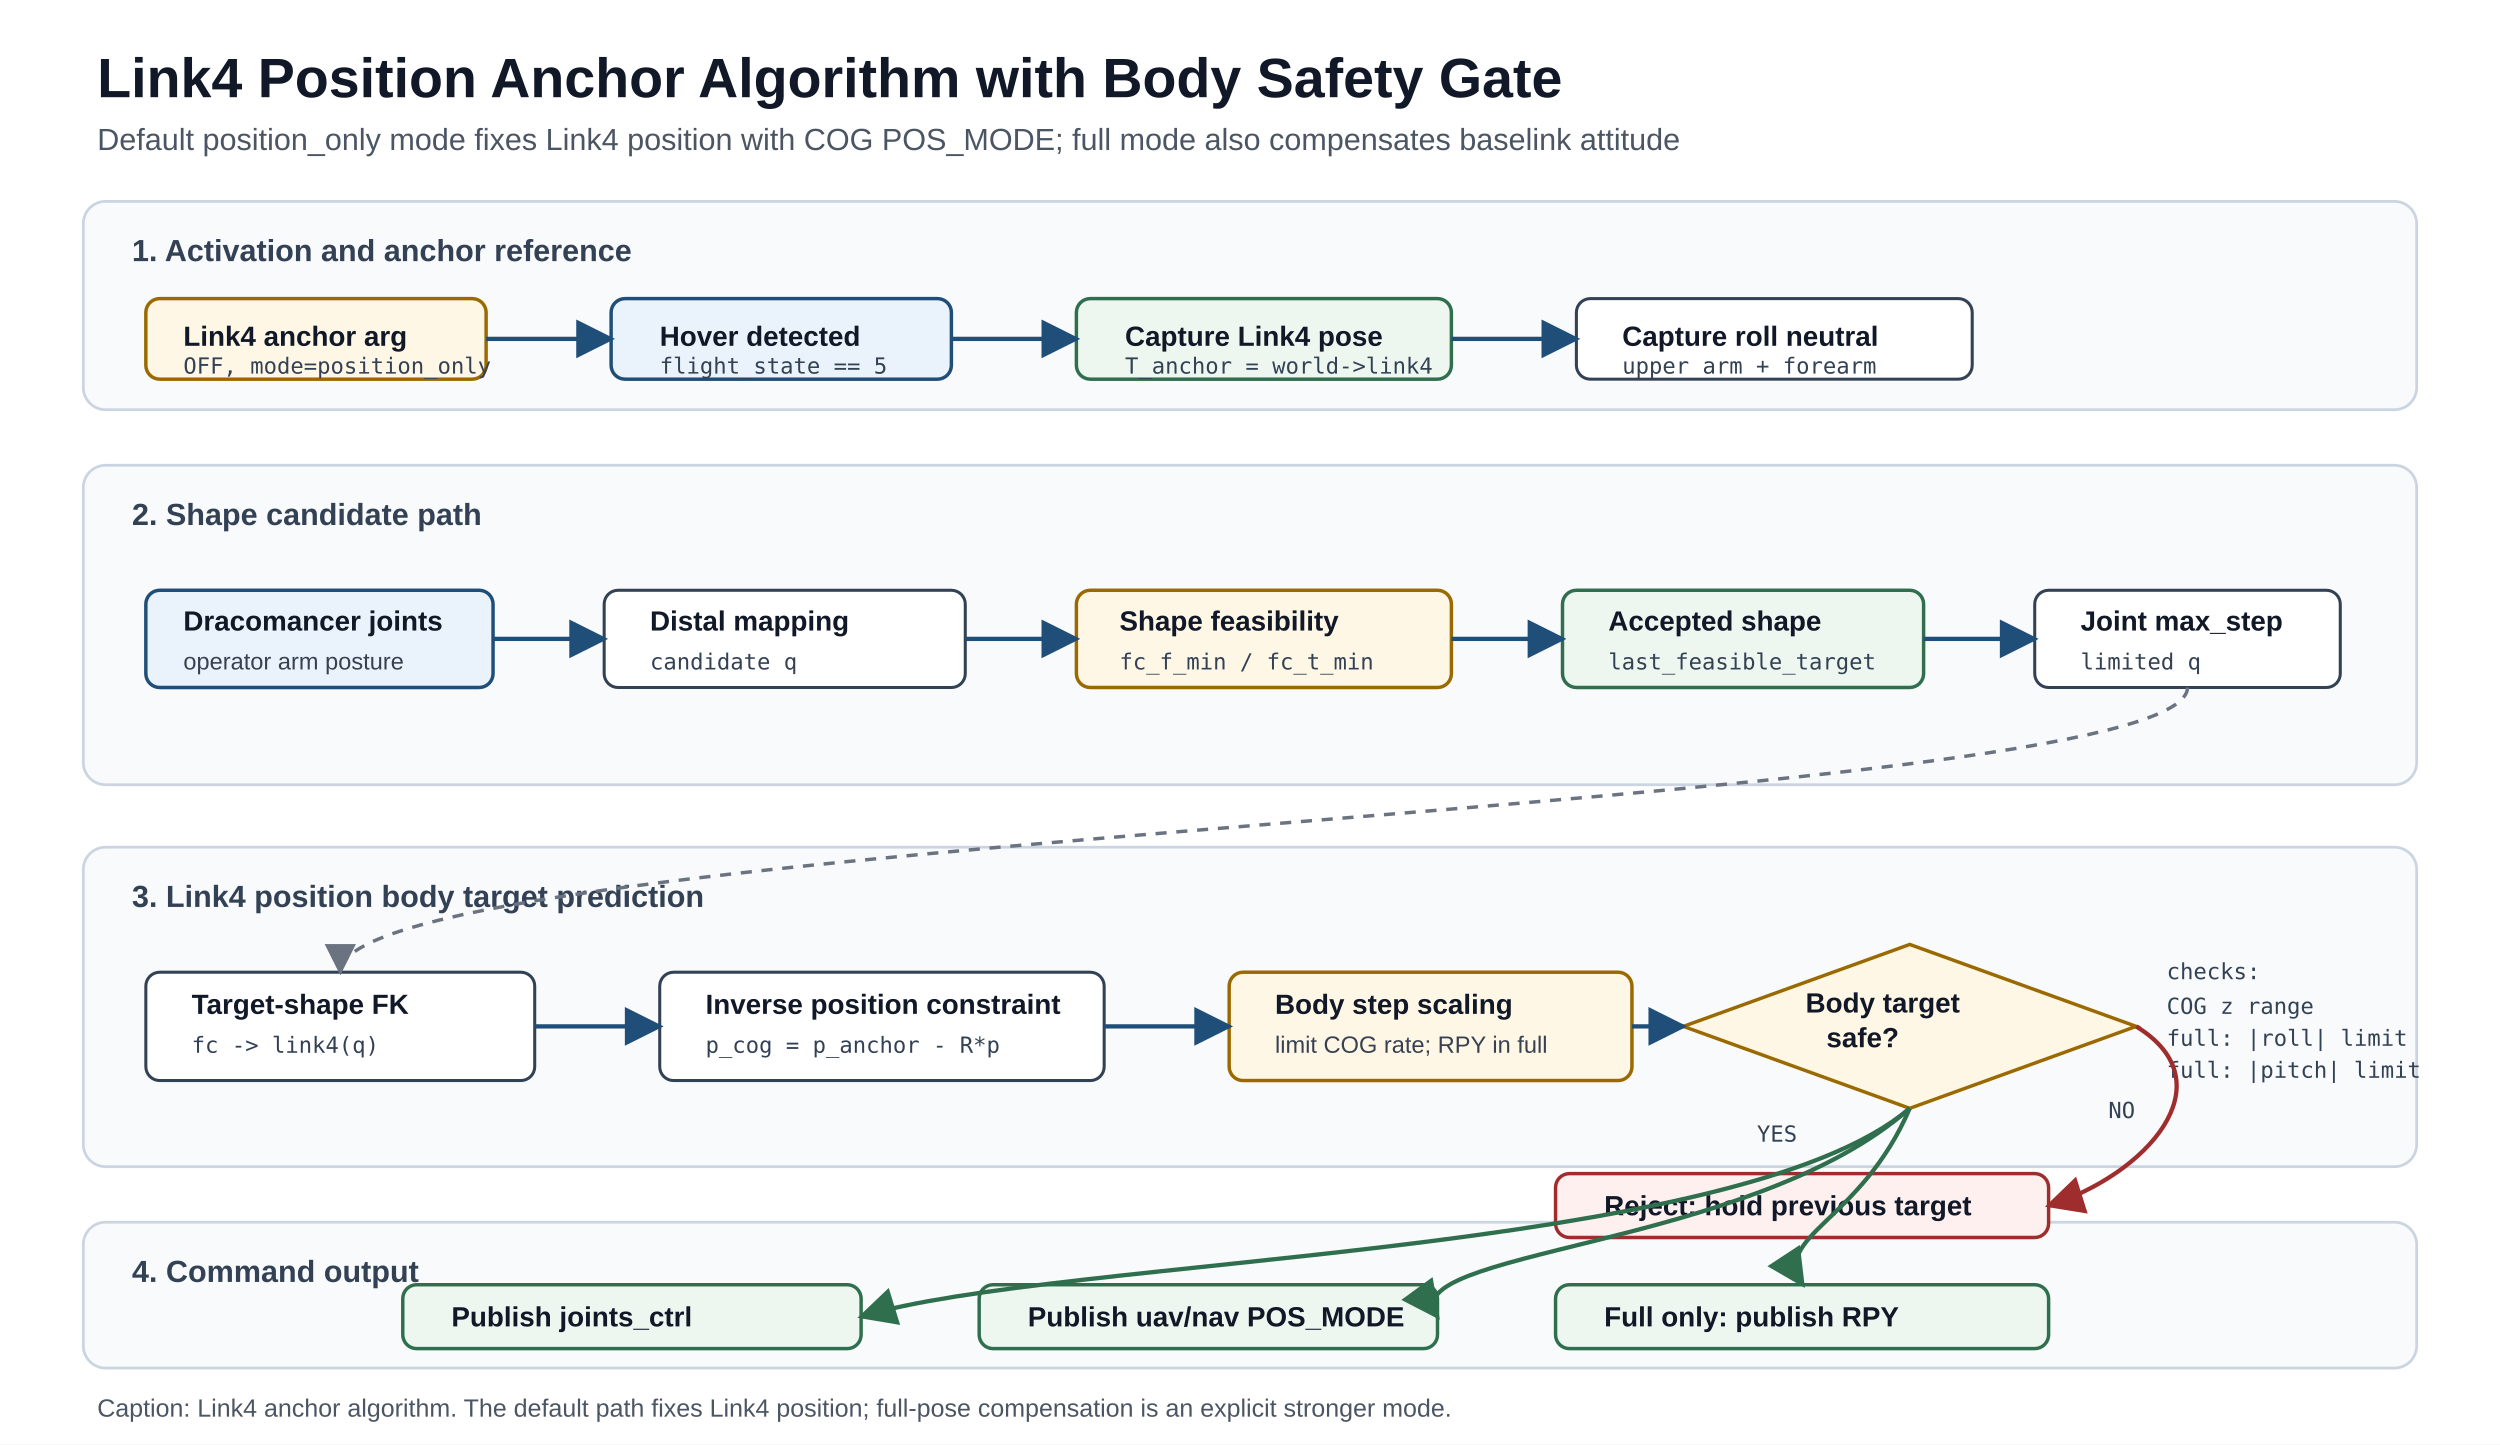
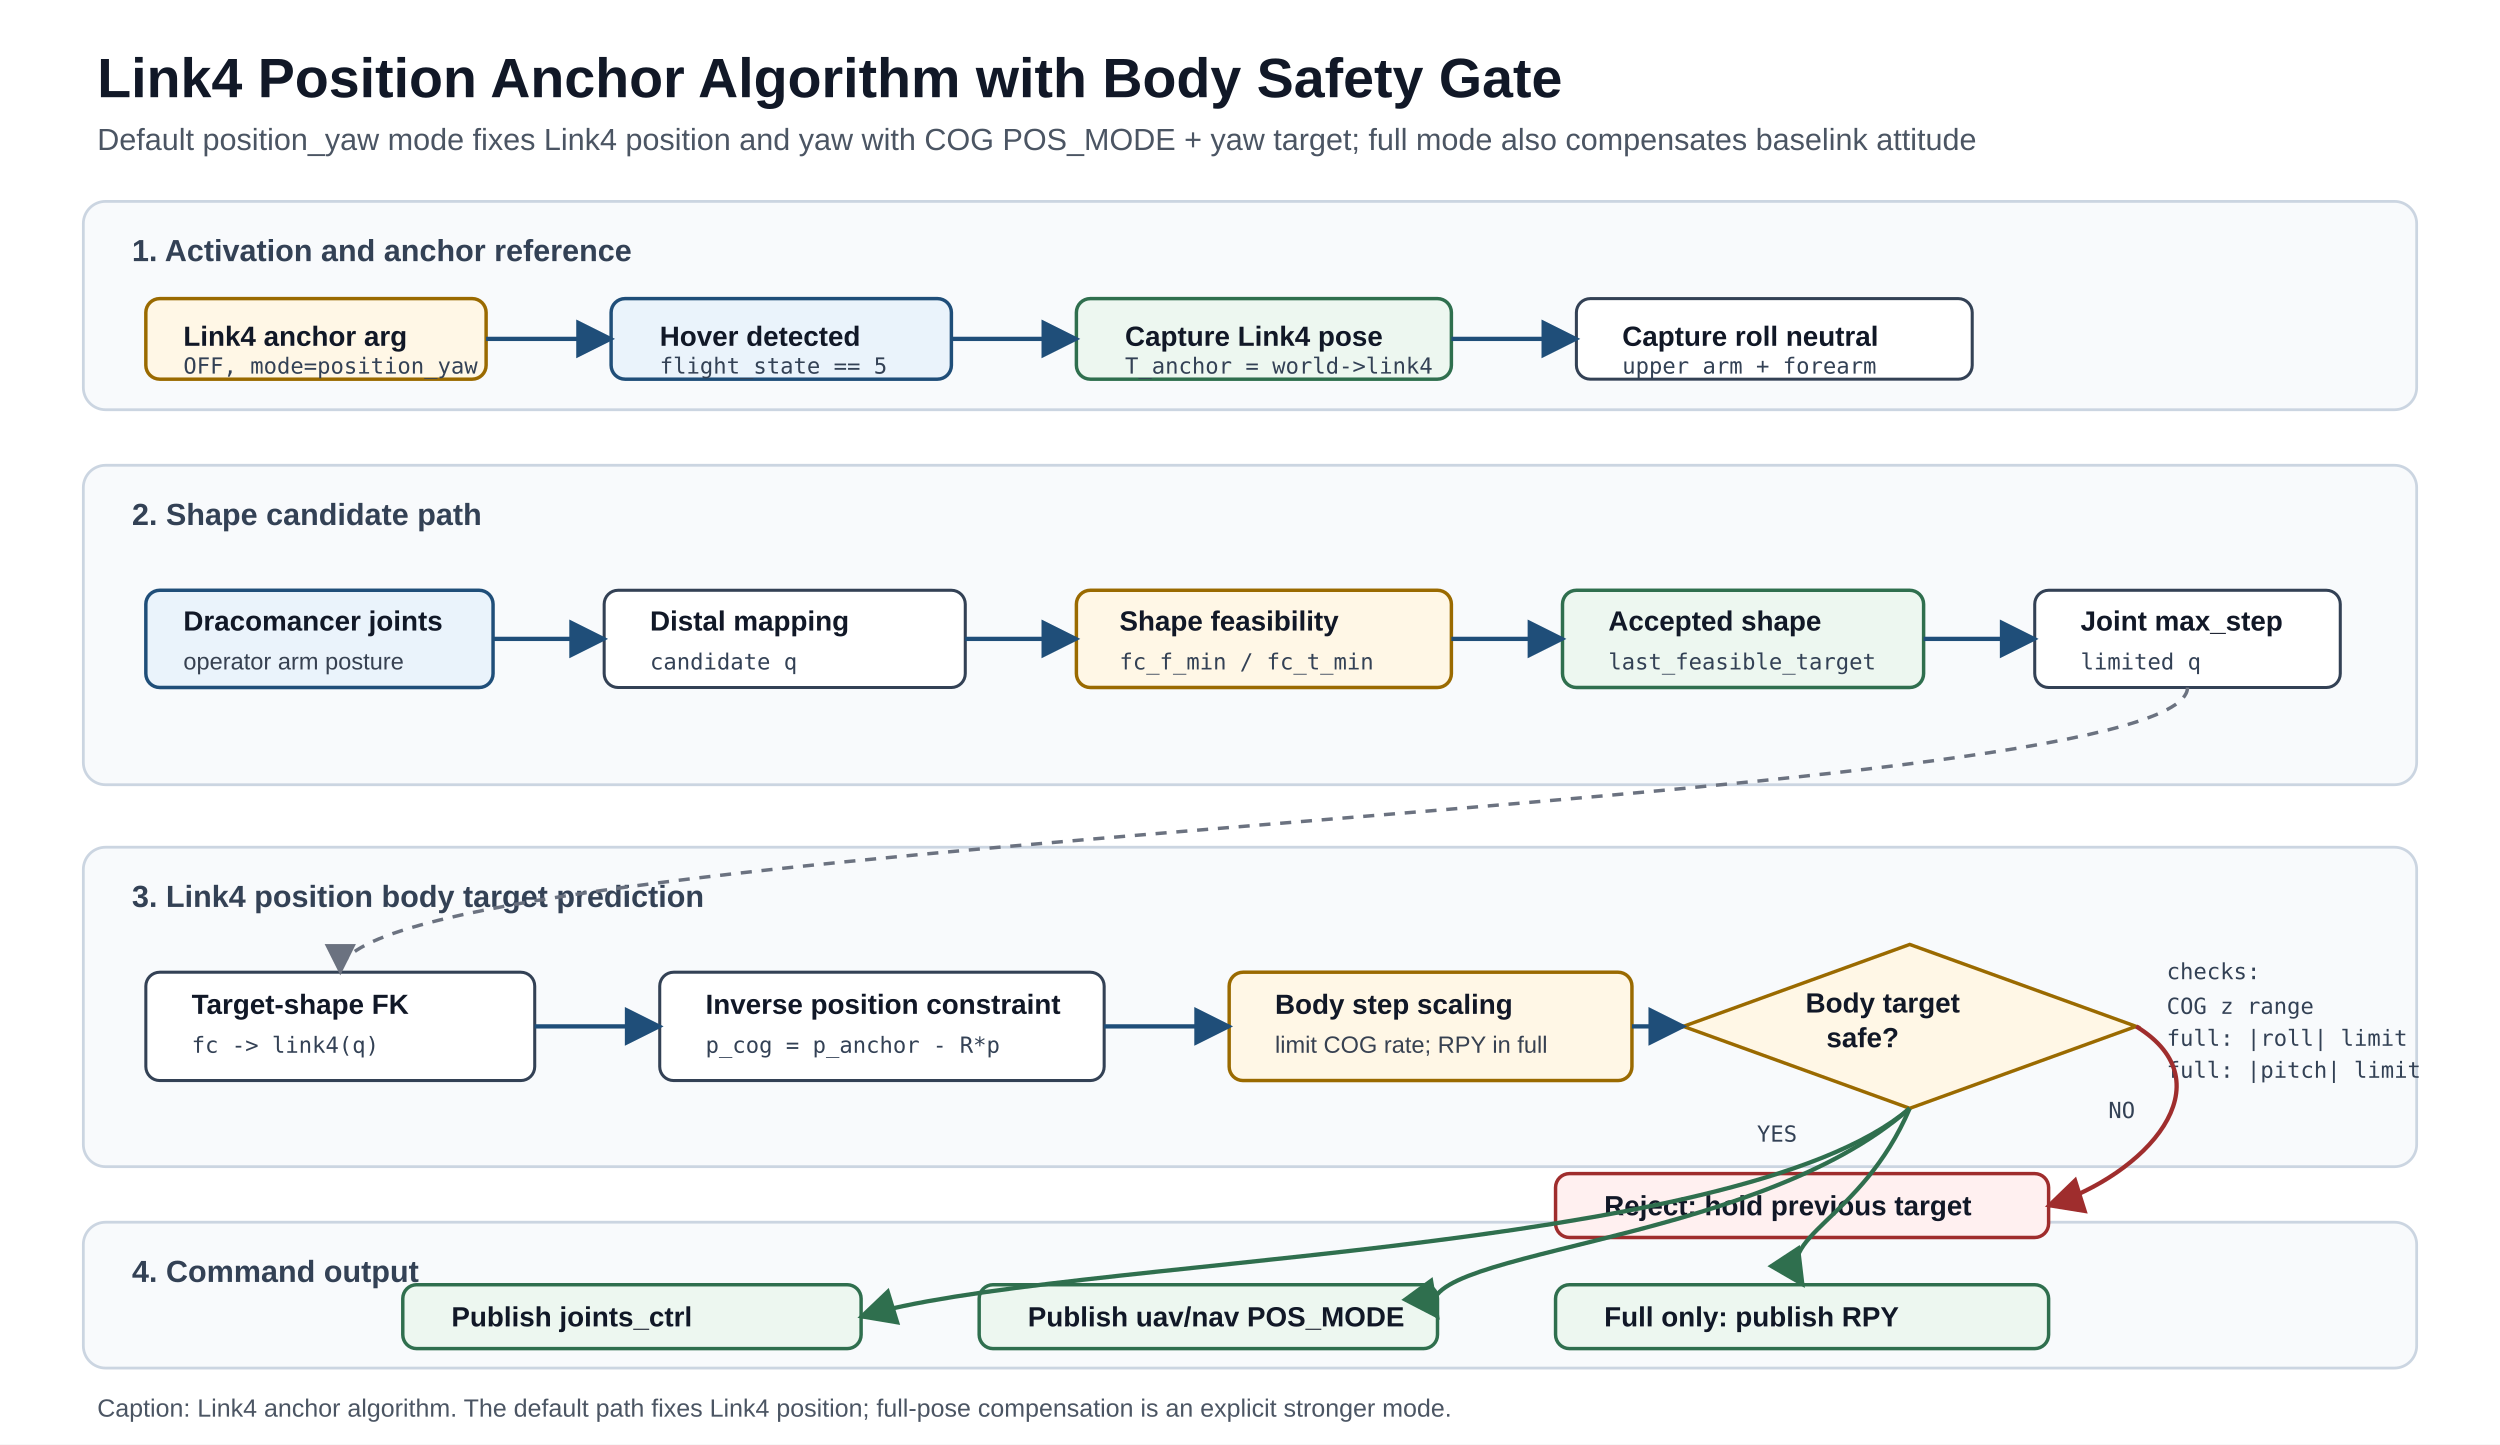
<svg xmlns="http://www.w3.org/2000/svg" width="1800" height="1040" viewBox="0 0 1800 1040" role="img" aria-labelledby="title desc">
  <defs>
    <marker id="arrow-blue" viewBox="0 0 10 10" refX="9" refY="5" markerWidth="9" markerHeight="9" orient="auto-start-reverse">
      <path d="M 0 0 L 10 5 L 0 10 z" fill="#1f4e79" />
    </marker>
    <marker id="arrow-green" viewBox="0 0 10 10" refX="9" refY="5" markerWidth="9" markerHeight="9" orient="auto-start-reverse">
      <path d="M 0 0 L 10 5 L 0 10 z" fill="#2f6f4e" />
    </marker>
    <marker id="arrow-red" viewBox="0 0 10 10" refX="9" refY="5" markerWidth="9" markerHeight="9" orient="auto-start-reverse">
      <path d="M 0 0 L 10 5 L 0 10 z" fill="#9f2d2d" />
    </marker>
    <marker id="arrow-gray" viewBox="0 0 10 10" refX="9" refY="5" markerWidth="9" markerHeight="9" orient="auto-start-reverse">
      <path d="M 0 0 L 10 5 L 0 10 z" fill="#6b7280" />
    </marker>
    <style>
      .bg { fill: #ffffff; }
      .title { font: 700 40px Arial, Helvetica, sans-serif; fill: #111827; }
      .subtitle { font: 400 22px Arial, Helvetica, sans-serif; fill: #4b5563; }
      .lane { fill: #f8fafc; stroke: #cbd5e1; stroke-width: 2; }
      .lane-title { font: 700 22px Arial, Helvetica, sans-serif; fill: #334155; }
      .box { fill: #ffffff; stroke: #334155; stroke-width: 2.2; }
      .box-blue { fill: #eaf3fb; stroke: #1f4e79; stroke-width: 2.5; }
      .box-green { fill: #edf7f0; stroke: #2f6f4e; stroke-width: 2.5; }
      .box-amber { fill: #fff7e6; stroke: #9a6a00; stroke-width: 2.5; }
      .box-red { fill: #fff0f0; stroke: #9f2d2d; stroke-width: 2.5; }
      .decision { fill: #fff7e6; stroke: #9a6a00; stroke-width: 2.5; }
      .label { font: 700 20px Arial, Helvetica, sans-serif; fill: #111827; }
      .small { font: 400 17px Arial, Helvetica, sans-serif; fill: #374151; }
      .mono { font: 400 16px Consolas, Menlo, monospace; fill: #334155; }
      .arrow { fill: none; stroke: #1f4e79; stroke-width: 3.1; marker-end: url(#arrow-blue); }
      .arrow-green { fill: none; stroke: #2f6f4e; stroke-width: 3.1; marker-end: url(#arrow-green); }
      .arrow-red { fill: none; stroke: #9f2d2d; stroke-width: 3.1; marker-end: url(#arrow-red); }
      .arrow-gray { fill: none; stroke: #6b7280; stroke-width: 2.5; marker-end: url(#arrow-gray); stroke-dasharray: 8 7; }
      .caption { font: 400 18px Arial, Helvetica, sans-serif; fill: #4b5563; }
    </style>
  </defs>
  <rect class="bg" x="0" y="0" width="1800" height="1040" />
  <text class="title" x="70" y="70">Link4 Position Anchor Algorithm with Body Safety Gate</text>
-   <text class="subtitle" x="70" y="108">Default position_only mode fixes Link4 position with COG POS_MODE; full mode also compensates baselink attitude</text>
+   <text class="subtitle" x="70" y="108">Default position_yaw mode fixes Link4 position and yaw with COG POS_MODE + yaw target; full mode also compensates baselink attitude</text>
  <rect class="lane" x="60" y="145" width="1680" height="150" rx="16" />
  <text class="lane-title" x="95" y="188">1. Activation and anchor reference</text>
  <rect class="box-amber" x="105" y="215" width="245" height="58" rx="10" />
  <text class="label" x="132" y="249">Link4 anchor arg</text>
-   <text class="mono" x="132" y="269">OFF, mode=position_only</text>
+   <text class="mono" x="132" y="269">OFF, mode=position_yaw</text>
  <rect class="box-blue" x="440" y="215" width="245" height="58" rx="10" />
  <text class="label" x="475" y="249">Hover detected</text>
  <text class="mono" x="475" y="269">flight_state == 5</text>
  <rect class="box-green" x="775" y="215" width="270" height="58" rx="10" />
  <text class="label" x="810" y="249">Capture Link4 pose</text>
  <text class="mono" x="810" y="269">T_anchor = world-&gt;link4</text>
  <rect class="box" x="1135" y="215" width="285" height="58" rx="10" />
  <text class="label" x="1168" y="249">Capture roll neutral</text>
  <text class="mono" x="1168" y="269">upper arm + forearm</text>
  <path class="arrow" d="M 350 244 L 440 244" />
  <path class="arrow" d="M 685 244 L 775 244" />
  <path class="arrow" d="M 1045 244 L 1135 244" />
  <rect class="lane" x="60" y="335" width="1680" height="230" rx="16" />
  <text class="lane-title" x="95" y="378">2. Shape candidate path</text>
  <rect class="box-blue" x="105" y="425" width="250" height="70" rx="10" />
  <text class="label" x="132" y="454">Dracomancer joints</text>
  <text class="small" x="132" y="482">operator arm posture</text>
  <rect class="box" x="435" y="425" width="260" height="70" rx="10" />
  <text class="label" x="468" y="454">Distal mapping</text>
  <text class="mono" x="468" y="482">candidate q</text>
  <rect class="box-amber" x="775" y="425" width="270" height="70" rx="10" />
  <text class="label" x="806" y="454">Shape feasibility</text>
  <text class="mono" x="806" y="482">fc_f_min / fc_t_min</text>
  <rect class="box-green" x="1125" y="425" width="260" height="70" rx="10" />
  <text class="label" x="1158" y="454">Accepted shape</text>
  <text class="mono" x="1158" y="482">last_feasible_target</text>
  <rect class="box" x="1465" y="425" width="220" height="70" rx="10" />
  <text class="label" x="1498" y="454">Joint max_step</text>
  <text class="mono" x="1498" y="482">limited q</text>
  <path class="arrow" d="M 355 460 L 435 460" />
  <path class="arrow" d="M 695 460 L 775 460" />
  <path class="arrow" d="M 1045 460 L 1125 460" />
  <path class="arrow" d="M 1385 460 L 1465 460" />
  <rect class="lane" x="60" y="610" width="1680" height="230" rx="16" />
  <text class="lane-title" x="95" y="653">3. Link4 position body target prediction</text>
  <rect class="box" x="105" y="700" width="280" height="78" rx="10" />
  <text class="label" x="138" y="730">Target-shape FK</text>
  <text class="mono" x="138" y="758">fc -&gt; link4(q)</text>
  <rect class="box" x="475" y="700" width="320" height="78" rx="10" />
  <text class="label" x="508" y="730">Inverse position constraint</text>
  <text class="mono" x="508" y="758">p_cog = p_anchor - R*p</text>
  <rect class="box-amber" x="885" y="700" width="290" height="78" rx="10" />
  <text class="label" x="918" y="730">Body step scaling</text>
  <text class="small" x="918" y="758">limit COG rate; RPY in full</text>
  <polygon class="decision" points="1375,680 1538,739 1375,798 1212,739" />
  <text class="label" x="1300" y="729">Body target</text>
  <text class="label" x="1315" y="754">safe?</text>
  <text class="mono" x="1560" y="705">checks:</text>
  <text class="mono" x="1560" y="730">COG z range</text>
  <text class="mono" x="1560" y="753">full: |roll| limit</text>
  <text class="mono" x="1560" y="776">full: |pitch| limit</text>
  <path class="arrow-gray" d="M 1575 495 C 1575 585, 245 600, 245 700" />
  <path class="arrow" d="M 385 739 L 475 739" />
  <path class="arrow" d="M 795 739 L 885 739" />
  <path class="arrow" d="M 1175 739 L 1212 739" />
  <rect class="lane" x="60" y="880" width="1680" height="105" rx="16" />
  <text class="lane-title" x="95" y="923">4. Command output</text>
  <rect class="box-green" x="290" y="925" width="330" height="46" rx="10" />
  <text class="label" x="325" y="955">Publish joints_ctrl</text>
  <rect class="box-green" x="705" y="925" width="330" height="46" rx="10" />
  <text class="label" x="740" y="955">Publish uav/nav POS_MODE</text>
  <rect class="box-green" x="1120" y="925" width="355" height="46" rx="10" />
  <text class="label" x="1155" y="955">Full only: publish RPY</text>
  <rect class="box-red" x="1120" y="845" width="355" height="46" rx="10" />
  <text class="label" x="1155" y="875">Reject: hold previous target</text>
  <path class="arrow-green" d="M 1375 798 C 1250 905, 760 905, 620 948" />
  <path class="arrow-green" d="M 1375 798 C 1260 900, 1000 900, 1035 948" />
  <path class="arrow-green" d="M 1375 798 C 1340 880, 1275 890, 1298 925" />
  <path class="arrow-red" d="M 1538 739 C 1605 780, 1545 846, 1475 868" />
  <text class="mono" x="1265" y="822">YES</text>
  <text class="mono" x="1518" y="805">NO</text>
  <text class="caption" x="70" y="1020">Caption: Link4 anchor algorithm. The default path fixes Link4 position; full-pose compensation is an explicit stronger mode.</text>
</svg>
